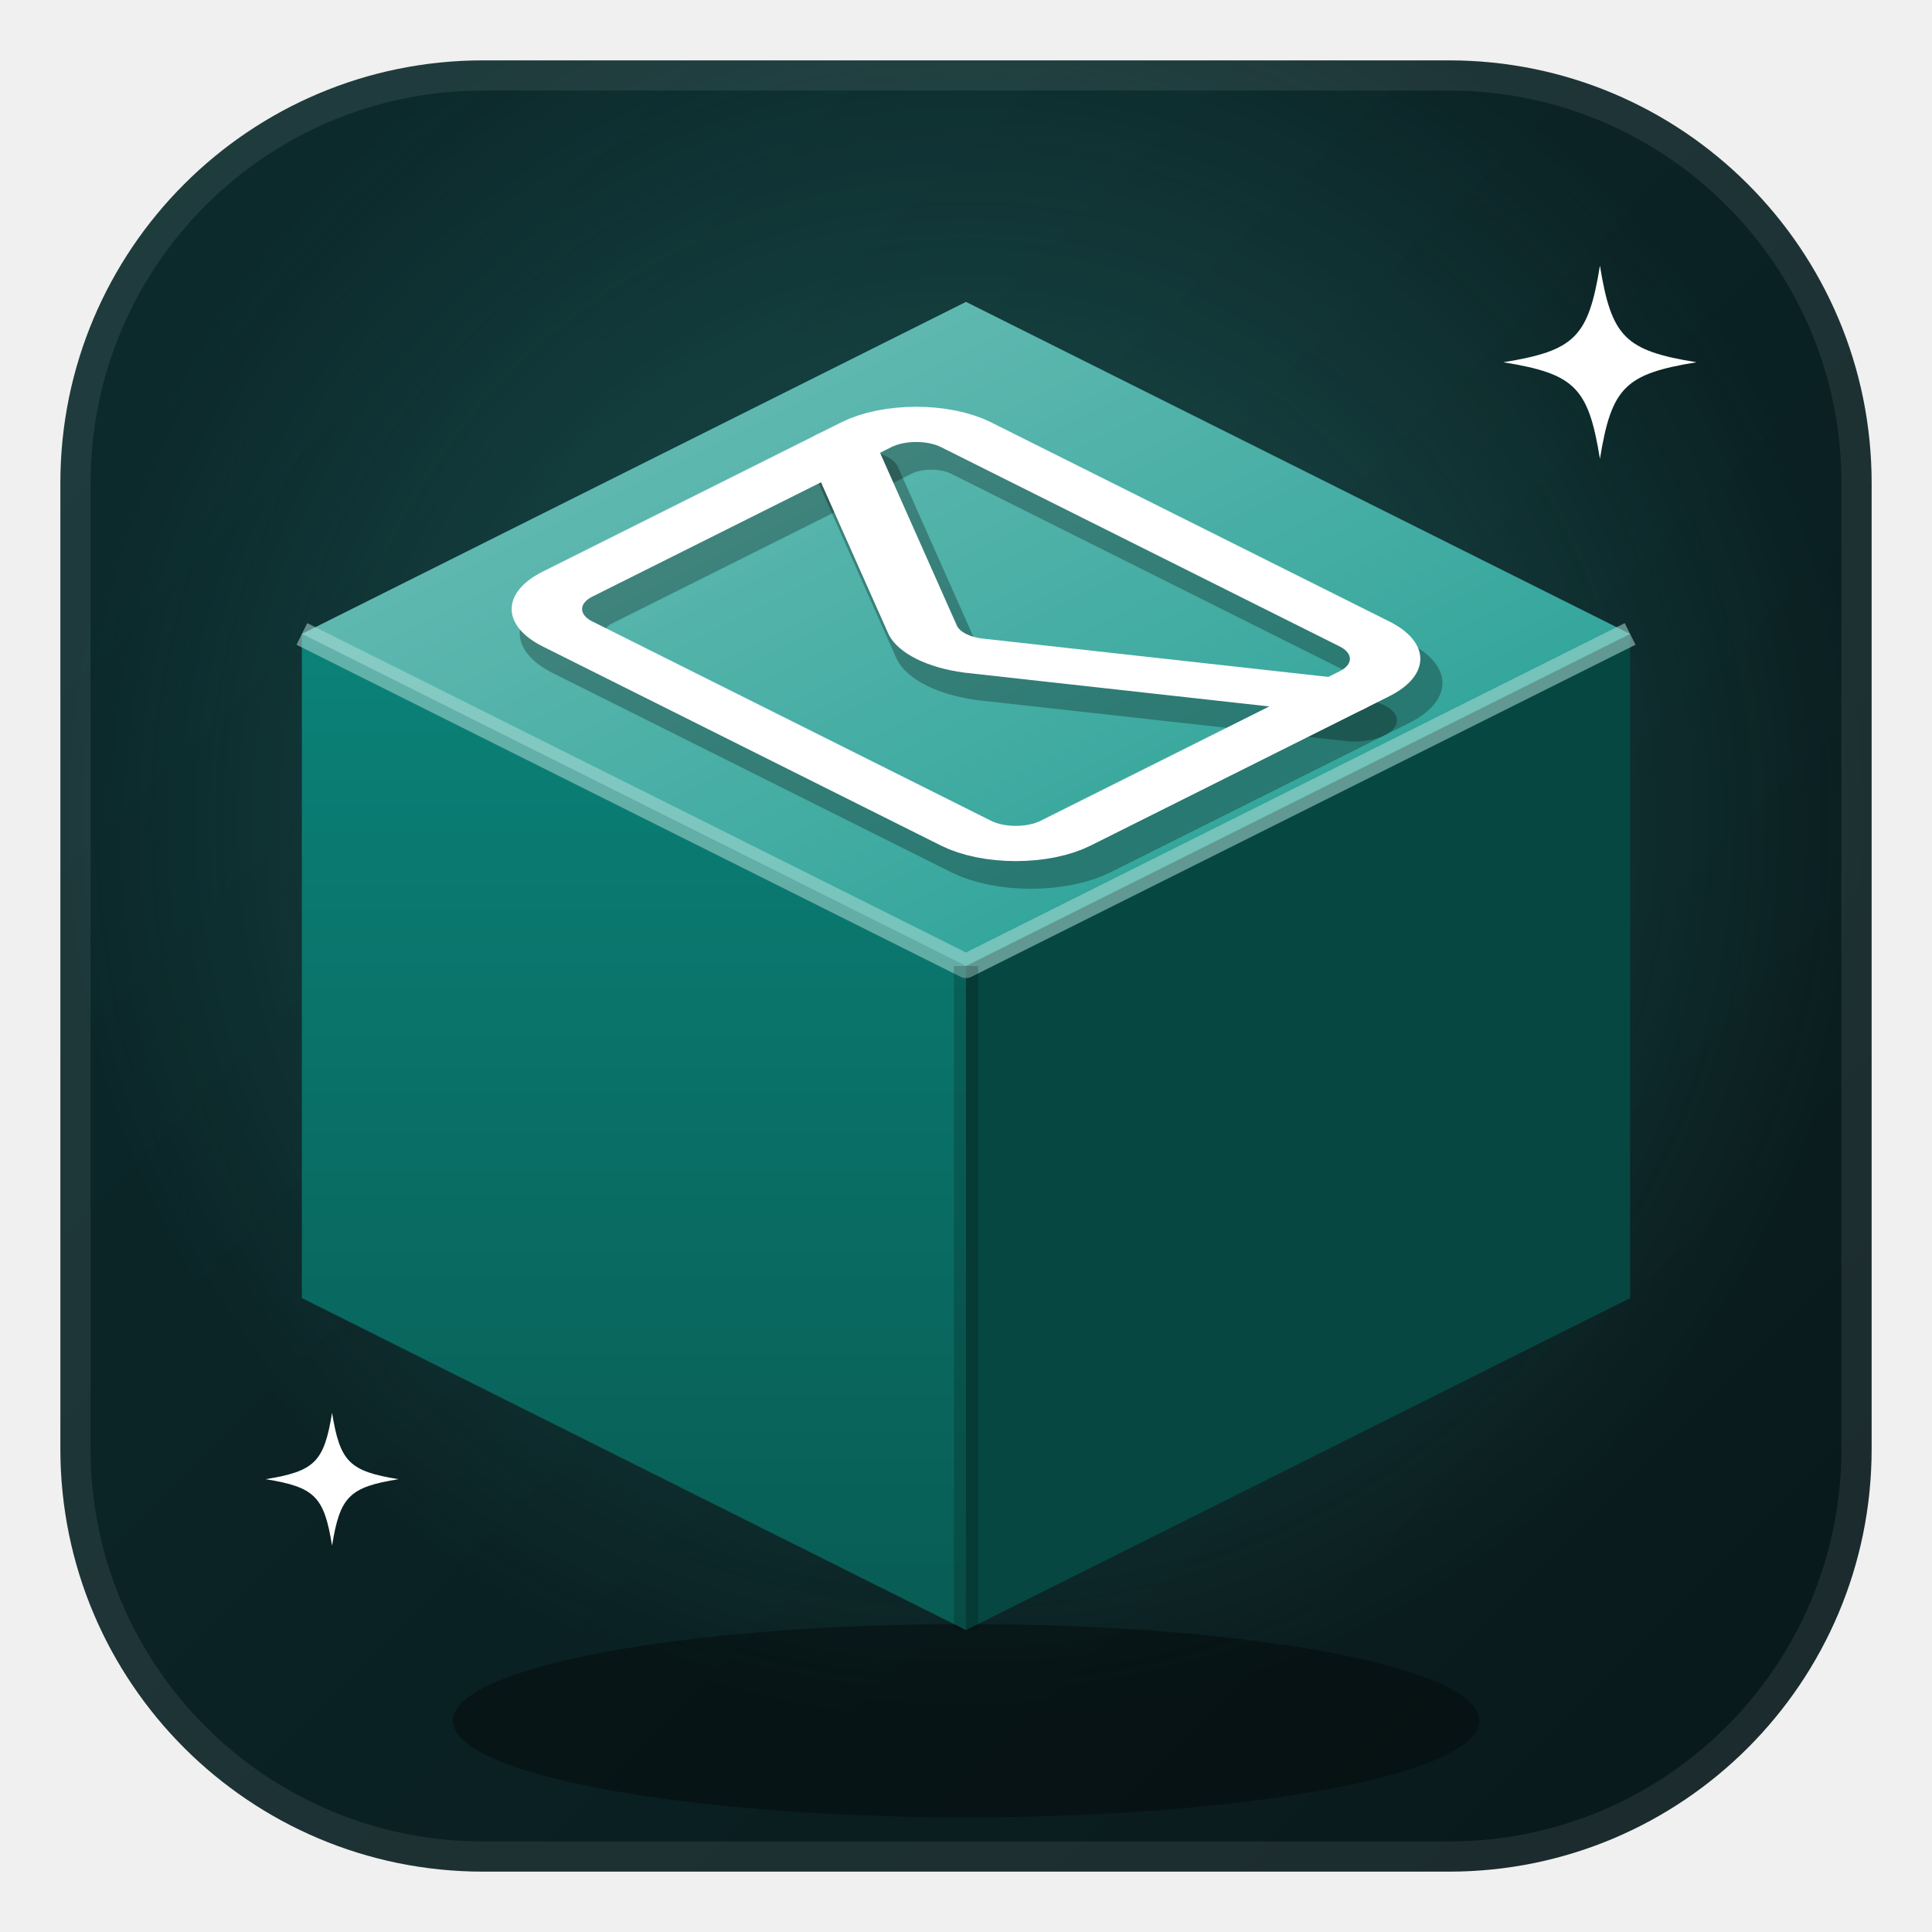
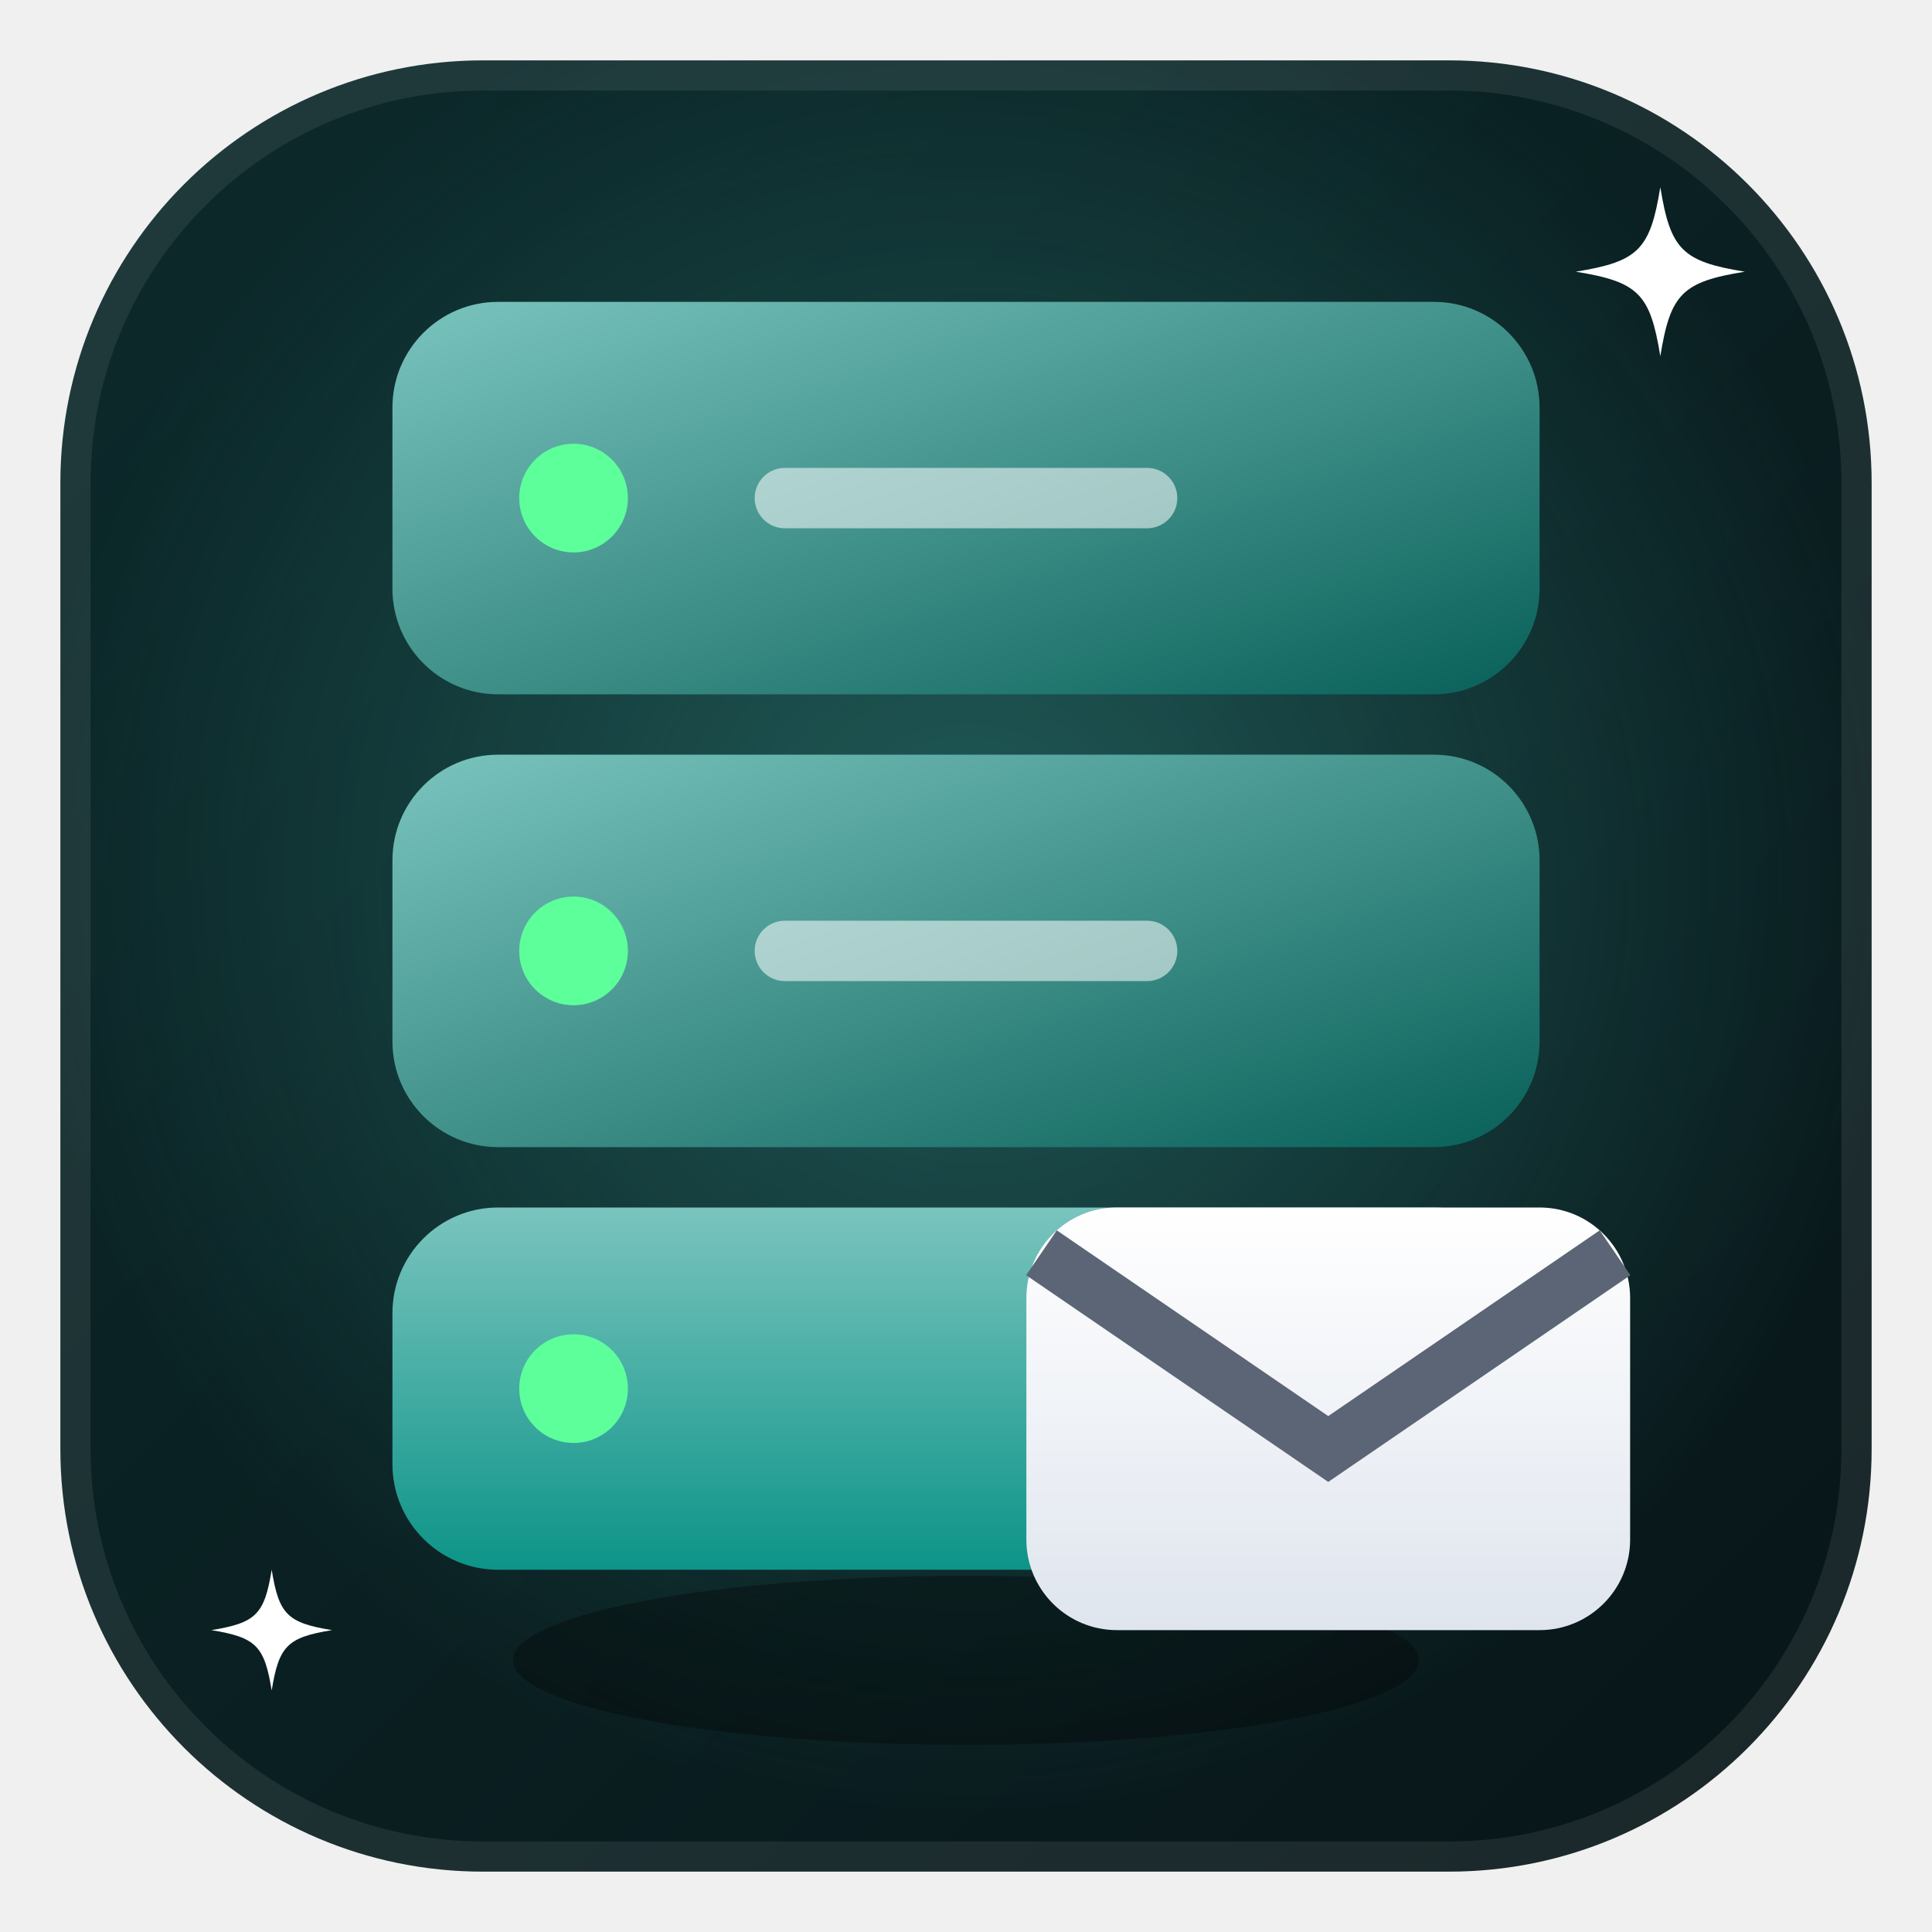
<svg xmlns="http://www.w3.org/2000/svg" viewBox="0 0 64 64" role="img" aria-hidden="true">
  <defs>
    <linearGradient id="bg" x1="0" y1="0" x2="1" y2="1">
-       <stop offset="0" stop-color="#0c2c2e" />
-       <stop offset="1" stop-color="#09181a" />
+       <stop offset="0" stop-color="#0c2a2b" />
+       <stop offset="1" stop-color="#081518" />
    </linearGradient>
-     <radialGradient id="halo" cx=".5" cy=".42" r=".5">
-       <stop offset="0" stop-color="#3da9a0" stop-opacity=".38" />
+     <radialGradient id="halo" cx=".5" cy=".45" r=".52">
+       <stop offset="0" stop-color="#3da9a0" stop-opacity=".42" />
      <stop offset="1" stop-color="#3da9a0" stop-opacity="0" />
    </radialGradient>
-     <linearGradient id="it" x1="0" y1="0" x2="1" y2="1">
-       <stop offset="0" stop-color="#73c1ba" />
-       <stop offset="1" stop-color="#209d92" />
+     <linearGradient id="im" x1="0" y1="0" x2="1" y2="1">
+       <stop offset="0" stop-color="#7ac4be" />
+       <stop offset="1" stop-color="#086058" />
    </linearGradient>
-     <linearGradient id="il" x1="0" y1="0" x2="0" y2="1">
-       <stop offset="0" stop-color="#0b8278" />
-       <stop offset="1" stop-color="#085c54" />
+     <linearGradient id="iv" x1="0" y1="0" x2="0" y2="1">
+       <stop offset="0" stop-color="#7ac4be" />
+       <stop offset="1" stop-color="#0d9488" />
    </linearGradient>
-     <linearGradient id="ish" x1="0" y1="0" x2="1" y2="0">
+     <linearGradient id="iw" x1="0" y1="0" x2="0" y2="1">
+       <stop offset="0" stop-color="#ffffff" />
+       <stop offset="1" stop-color="#dfe5ee" />
+     </linearGradient>
+     <linearGradient id="ig" x1="0" y1="0" x2="0" y2="1">
+       <stop offset="0" stop-color="#ffe08a" />
+       <stop offset="1" stop-color="#f2a62b" />
+     </linearGradient>
+     <radialGradient id="ih" cx=".3" cy=".25" r=".7">
+       <stop offset="0" stop-color="#fff" stop-opacity=".55" />
+       <stop offset="1" stop-color="#fff" stop-opacity="0" />
+     </radialGradient>
+     <linearGradient id="is" x1="0" y1="0" x2="1" y2="0">
      <stop offset="0" stop-color="#fff" stop-opacity="0" />
-       <stop offset=".5" stop-color="#fff" stop-opacity=".55" />
+       <stop offset=".5" stop-color="#fff" stop-opacity=".6" />
      <stop offset="1" stop-color="#fff" stop-opacity="0" />
    </linearGradient>
-     <clipPath id="ic">
-       <path d="M32 10 L54 21 L32 32 L10 21 Z" />
-     </clipPath>
  </defs>
-   <style>.ibob,.ishadow{transform-box:fill-box;transform-origin:50% 50%}@keyframes ib{0%,100%{transform:translateY(0)}50%{transform:translateY(-2.2px)}}@keyframes isd{0%,100%{transform:scaleX(1);opacity:.35}50%{transform:scaleX(.86);opacity:.22}}@keyframes is{0%,55%{transform:translateX(0)}100%{transform:translateX(78px)}}@keyframes ig{0%,100%{opacity:.9}50%{opacity:1}}.ibob{animation:ib 4.2s ease-in-out infinite}.ishadow{animation:isd 4.2s ease-in-out infinite}.ishine{animation:is 5.5s ease-in-out infinite}.iglow{animation:ig 4.2s ease-in-out infinite}.sp{transform-box:fill-box;transform-origin:50% 50%;animation:tw 3.2s ease-in-out infinite}@keyframes tw{0%,100%{opacity:.15;transform:scale(.4) rotate(0)}50%{opacity:.95;transform:scale(1) rotate(45deg)}}@media (prefers-reduced-motion:reduce){*{animation:none!important}}</style>
+   <style>.ifl,.ipu,.ibl,.isp,.iwg,.iri,.isd,.ipop{transform-box:fill-box;transform-origin:50% 50%}.igr{transform-box:fill-box;transform-origin:50% 100%}@keyframes ifl{0%,100%{transform:translateY(0)}50%{transform:translateY(-2px)}}.ifl{animation:ifl 4.2s ease-in-out infinite}@keyframes isd{0%,100%{transform:scaleX(1);opacity:.32}50%{transform:scaleX(.85);opacity:.2}}.isd{animation:isd 4.2s ease-in-out infinite}@keyframes ipu{0%,100%{opacity:.55}50%{opacity:1}}.ipu{animation:ipu 2.4s ease-in-out infinite}@keyframes ibl{0%,44%,56%,100%{opacity:1}50%{opacity:.15}}.ibl{animation:ibl 3s steps(1,end) infinite}@keyframes isp{to{transform:rotate(360deg)}}.isp{animation:isp 14s linear infinite}@keyframes iwg{0%,100%{transform:rotate(-6deg)}50%{transform:rotate(6deg)}}.iwg{animation:iwg 3.4s ease-in-out infinite}@keyframes iri{0%{transform:translateY(2px);opacity:.7}100%{transform:translateY(-3.5px);opacity:1}}.iri{animation:iri 1.6s ease-in-out infinite alternate}@keyframes igr{0%,100%{transform:scaleY(.55)}50%{transform:scaleY(1)}}.igr{animation:igr 2.8s ease-in-out infinite}@keyframes ipop{0%,100%{transform:scale(.9)}50%{transform:scale(1.08)}}.ipop{animation:ipop 2.6s ease-in-out infinite}@keyframes ish{0%,60%{transform:translateX(-30px)}100%{transform:translateX(70px)}}.ish{animation:ish 5s ease-in-out infinite}@keyframes idash{to{stroke-dashoffset:-40}}.idash{animation:idash 2.4s linear infinite}@keyframes isw{0%,100%{transform:rotate(-50deg)}50%{transform:rotate(35deg)}}.tw{transform-box:fill-box;transform-origin:50% 50%;animation:tw 3.2s ease-in-out infinite}@keyframes tw{0%,100%{opacity:.15;transform:scale(.4) rotate(0)}50%{opacity:.95;transform:scale(1) rotate(45deg)}}@media (prefers-reduced-motion:reduce){*{animation:none!important}}</style>
  <rect x="2" y="2" width="60" height="60" rx="14" fill="url(#bg)" />
  <rect x="2" y="2" width="60" height="60" rx="14" fill="url(#halo)" />
  <rect x="2.5" y="2.5" width="59" height="59" rx="13.5" fill="none" stroke="#fff" stroke-opacity=".08" />
-   <g class="ibob">
-     <ellipse cx="32" cy="57" rx="17" ry="3.2" fill="#000" opacity=".35" class="ishadow" />
-     <path d="M10 21 L32 32 V54 L10 43 Z" fill="url(#il)" />
-     <path d="M54 21 L32 32 V54 L54 43 Z" fill="#064741" />
-     <path d="M32 10 L54 21 L32 32 L10 21 Z" fill="url(#it)" />
-     <path d="M10 21 L32 32 L54 21" fill="none" stroke="#aadad5" stroke-opacity=".55" stroke-width=".8" stroke-linejoin="round" />
-     <path d="M32 32 V54" stroke="#000" stroke-opacity=".18" stroke-width=".8" />
-     <g clip-path="url(#ic)">
-       <rect class="ishine" x="-14" y="6" width="14" height="30" fill="url(#ish)" transform="skewX(-25)" />
+   <ellipse class="isd" cx="32" cy="55" rx="15" ry="2.8" fill="#000" opacity=".32" />
+   <g class="ifl">
+     <rect x="13" y="10" width="38" height="13" rx="3.5" fill="url(#im)" />
+     <rect x="13" y="25" width="38" height="13" rx="3.5" fill="url(#im)" />
+     <rect x="13" y="40" width="38" height="12" rx="3.5" fill="url(#iv)" />
+     <g fill="#5dff9b">
+       <circle class="ibl" cx="19" cy="16.5" r="1.8" />
+       <circle class="ibl" style="animation-delay:1s" cx="19" cy="31.5" r="1.8" />
+       <circle class="ibl" style="animation-delay:2s" cx="19" cy="46" r="1.8" />
    </g>
-     <g transform="translate(.5 .8)">
-       <g transform="matrix(0.825 0.4125 -0.825 0.4125 32 11.100)" fill="none" stroke="#000" stroke-opacity=".28" stroke-width="2.4" stroke-linecap="round" stroke-linejoin="round">
-         <path d="m22 7-8.991 5.727a2 2 0 0 1-2.009 0L2 7" />
-         <rect x="2" y="4" width="20" height="16" rx="2" />
-       </g>
-     </g>
-     <g class="iglow" transform="matrix(0.825 0.4125 -0.825 0.4125 32 11.100)" fill="none" stroke="#fff" stroke-width="2" stroke-linecap="round" stroke-linejoin="round">
-       <path d="m22 7-8.991 5.727a2 2 0 0 1-2.009 0L2 7" />
-       <rect x="2" y="4" width="20" height="16" rx="2" />
+     <g fill="#fff" opacity=".55">
+       <rect x="25" y="15.5" width="14" height="2" rx="1" />
+       <rect x="25" y="30.5" width="14" height="2" rx="1" />
    </g>
  </g>
-   <g transform="translate(53 12) scale(.32)">
-     <path class="sp" d="M0 -10 C1.2 -2.6 2.6 -1.2 10 0 C2.6 1.2 1.2 2.6 0 10 C-1.2 2.6 -2.6 1.2 -10 0 C-2.6 -1.2 -1.2 -2.6 0 -10Z" fill="#fff" />
+   <g class="iri">
+     <rect x="34" y="40" width="20" height="14" rx="3" fill="url(#iw)" />
+     <path d="M34.5 41.5 44 48l9.5-6.5" fill="none" stroke="#5b6576" stroke-width="1.8" />
  </g>
-   <g transform="translate(11 49) scale(.22)">
-     <path class="sp" style="animation-delay:1.4s" d="M0 -10 C1.2 -2.6 2.6 -1.2 10 0 C2.6 1.2 1.2 2.6 0 10 C-1.2 2.6 -2.6 1.2 -10 0 C-2.6 -1.2 -1.2 -2.6 0 -10Z" fill="#fff" />
+   <g transform="translate(55 9) scale(.28)">
+     <path class="tw" d="M0 -10 C1.2 -2.6 2.6 -1.2 10 0 C2.6 1.2 1.2 2.6 0 10 C-1.2 2.6 -2.6 1.2 -10 0 C-2.6 -1.2 -1.2 -2.6 0 -10Z" fill="#fff" />
+   </g>
+   <g transform="translate(9 54) scale(.2)">
+     <path class="tw" style="animation-delay:1.4s" d="M0 -10 C1.2 -2.6 2.6 -1.2 10 0 C2.6 1.2 1.2 2.6 0 10 C-1.2 2.6 -2.6 1.2 -10 0 C-2.6 -1.2 -1.2 -2.6 0 -10Z" fill="#fff" />
  </g>
</svg>
